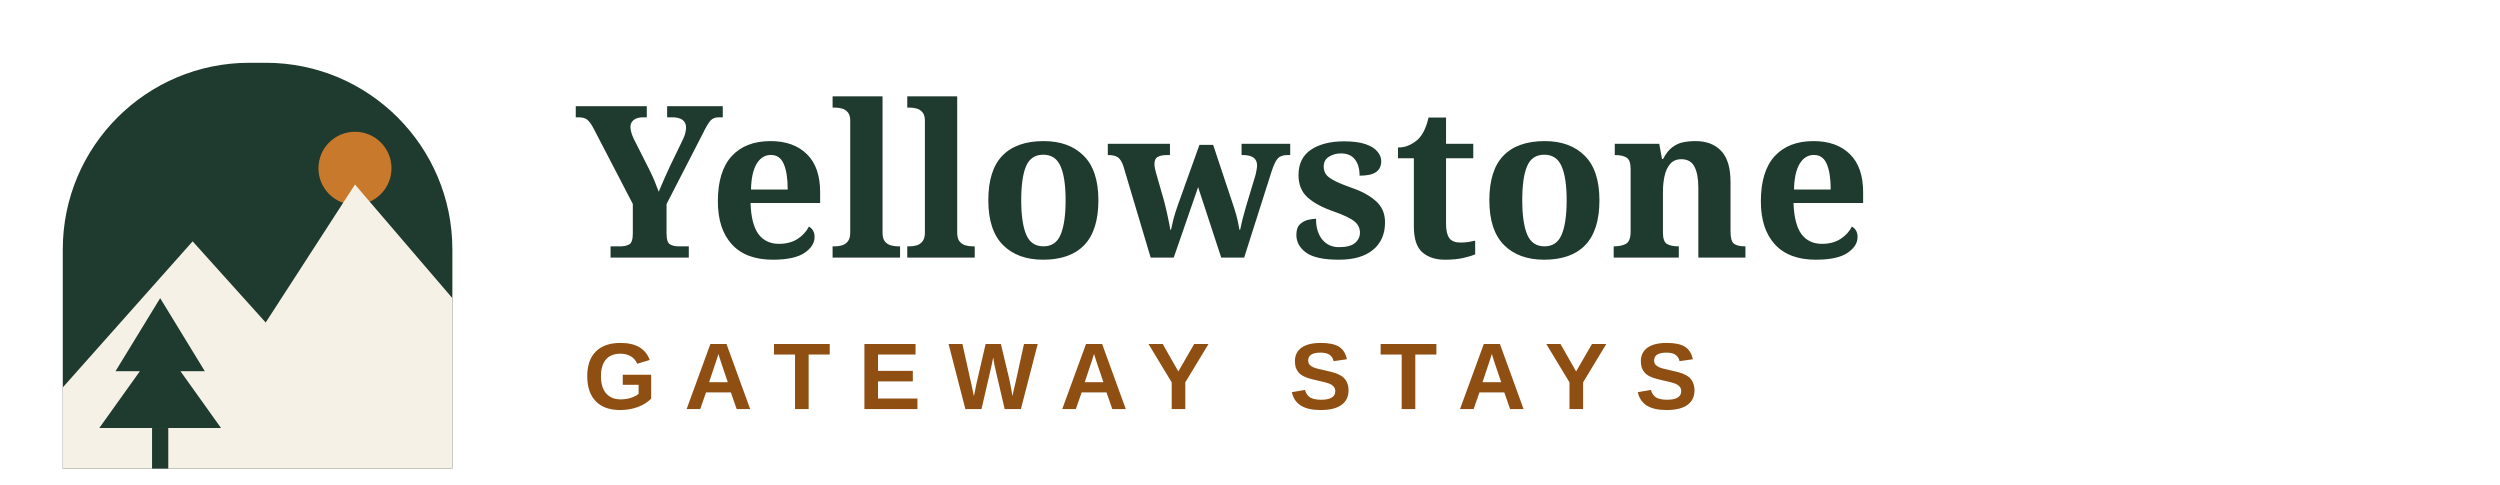
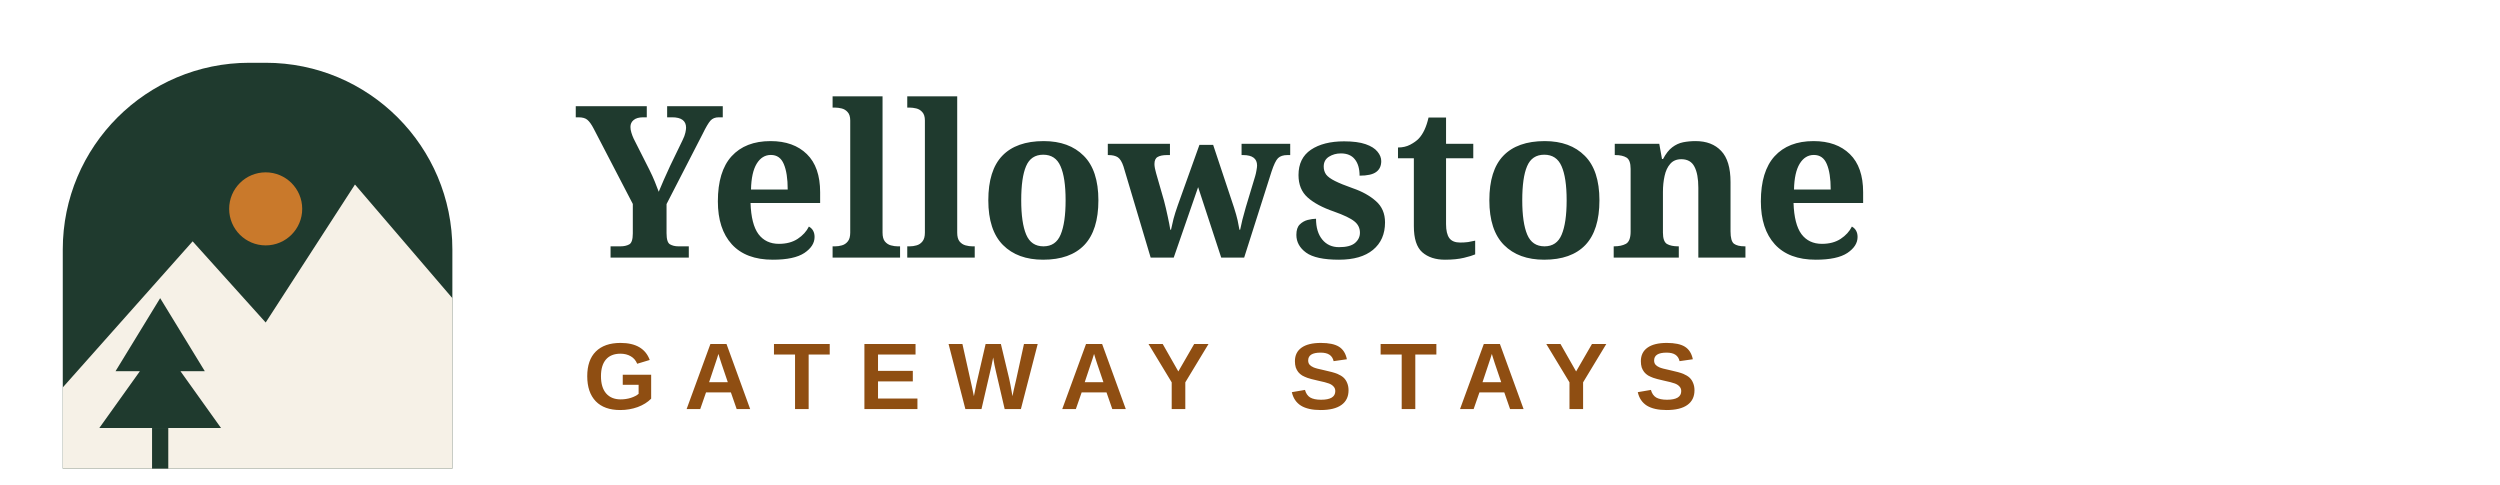
<svg xmlns="http://www.w3.org/2000/svg" viewBox="0 0 330 64">
  <g transform="translate(4 4) scale(1.0714)">
    <path d="M4 54V27C4 14.3 14.3 4 27 4h2c12.700 0 23 10.300 23 23v27z" fill="#1f3a2e" />
-     <circle cx="40" cy="17" r="4.500" fill="#c9792b" />
+     <circle cx="29" cy="22" r="4.500" fill="#c9792b" />
    <path d="M4 54V44l16-18 9 10 11-17 12 14v21z" fill="#f6f1e7" />
    <path d="M16 33 10.500 42h3L8.500 49h15l-5-7h3z" fill="#1f3a2e" />
    <rect x="15" y="49" width="2" height="5" fill="#1f3a2e" />
  </g>
  <text x="76" y="34" font-family="Georgia,serif" font-weight="700" font-size="28" fill="#1f3a2e">Yellowstone</text>
  <text x="77" y="54" font-family="Arial,sans-serif" font-weight="700" font-size="12.500" letter-spacing="3.600" fill="#8f4e12">GATEWAY STAYS</text>
</svg>
